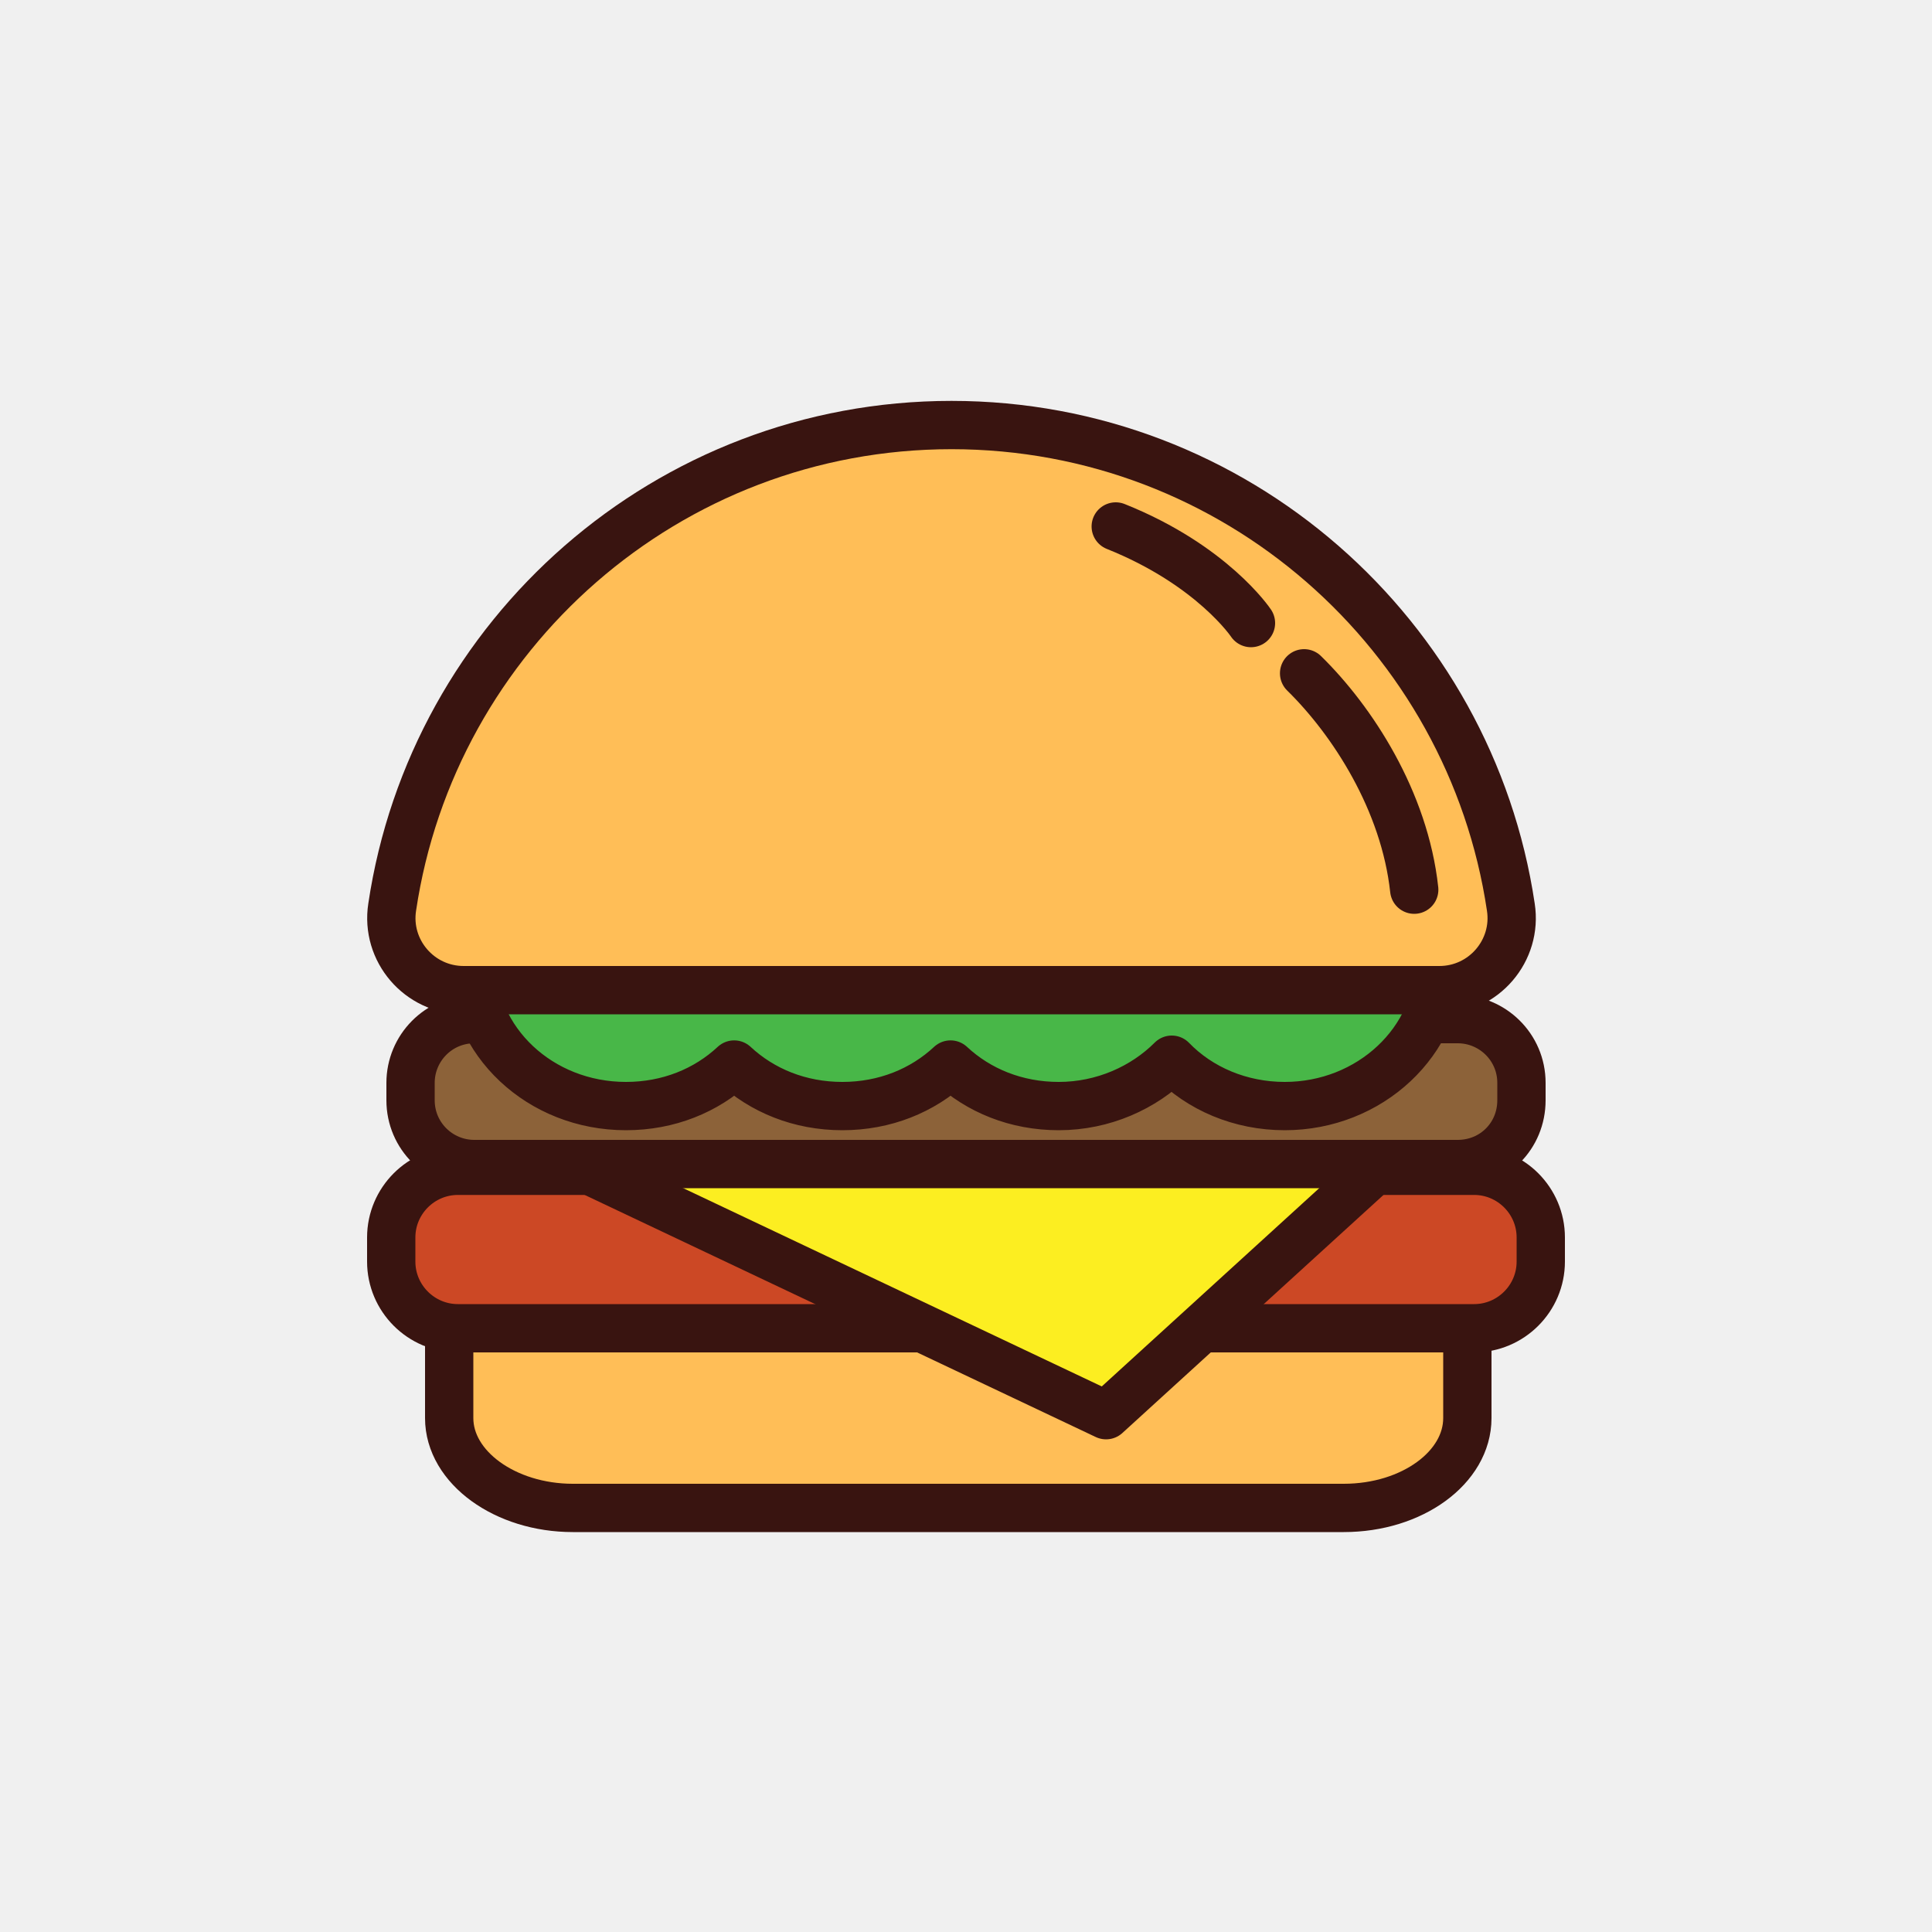
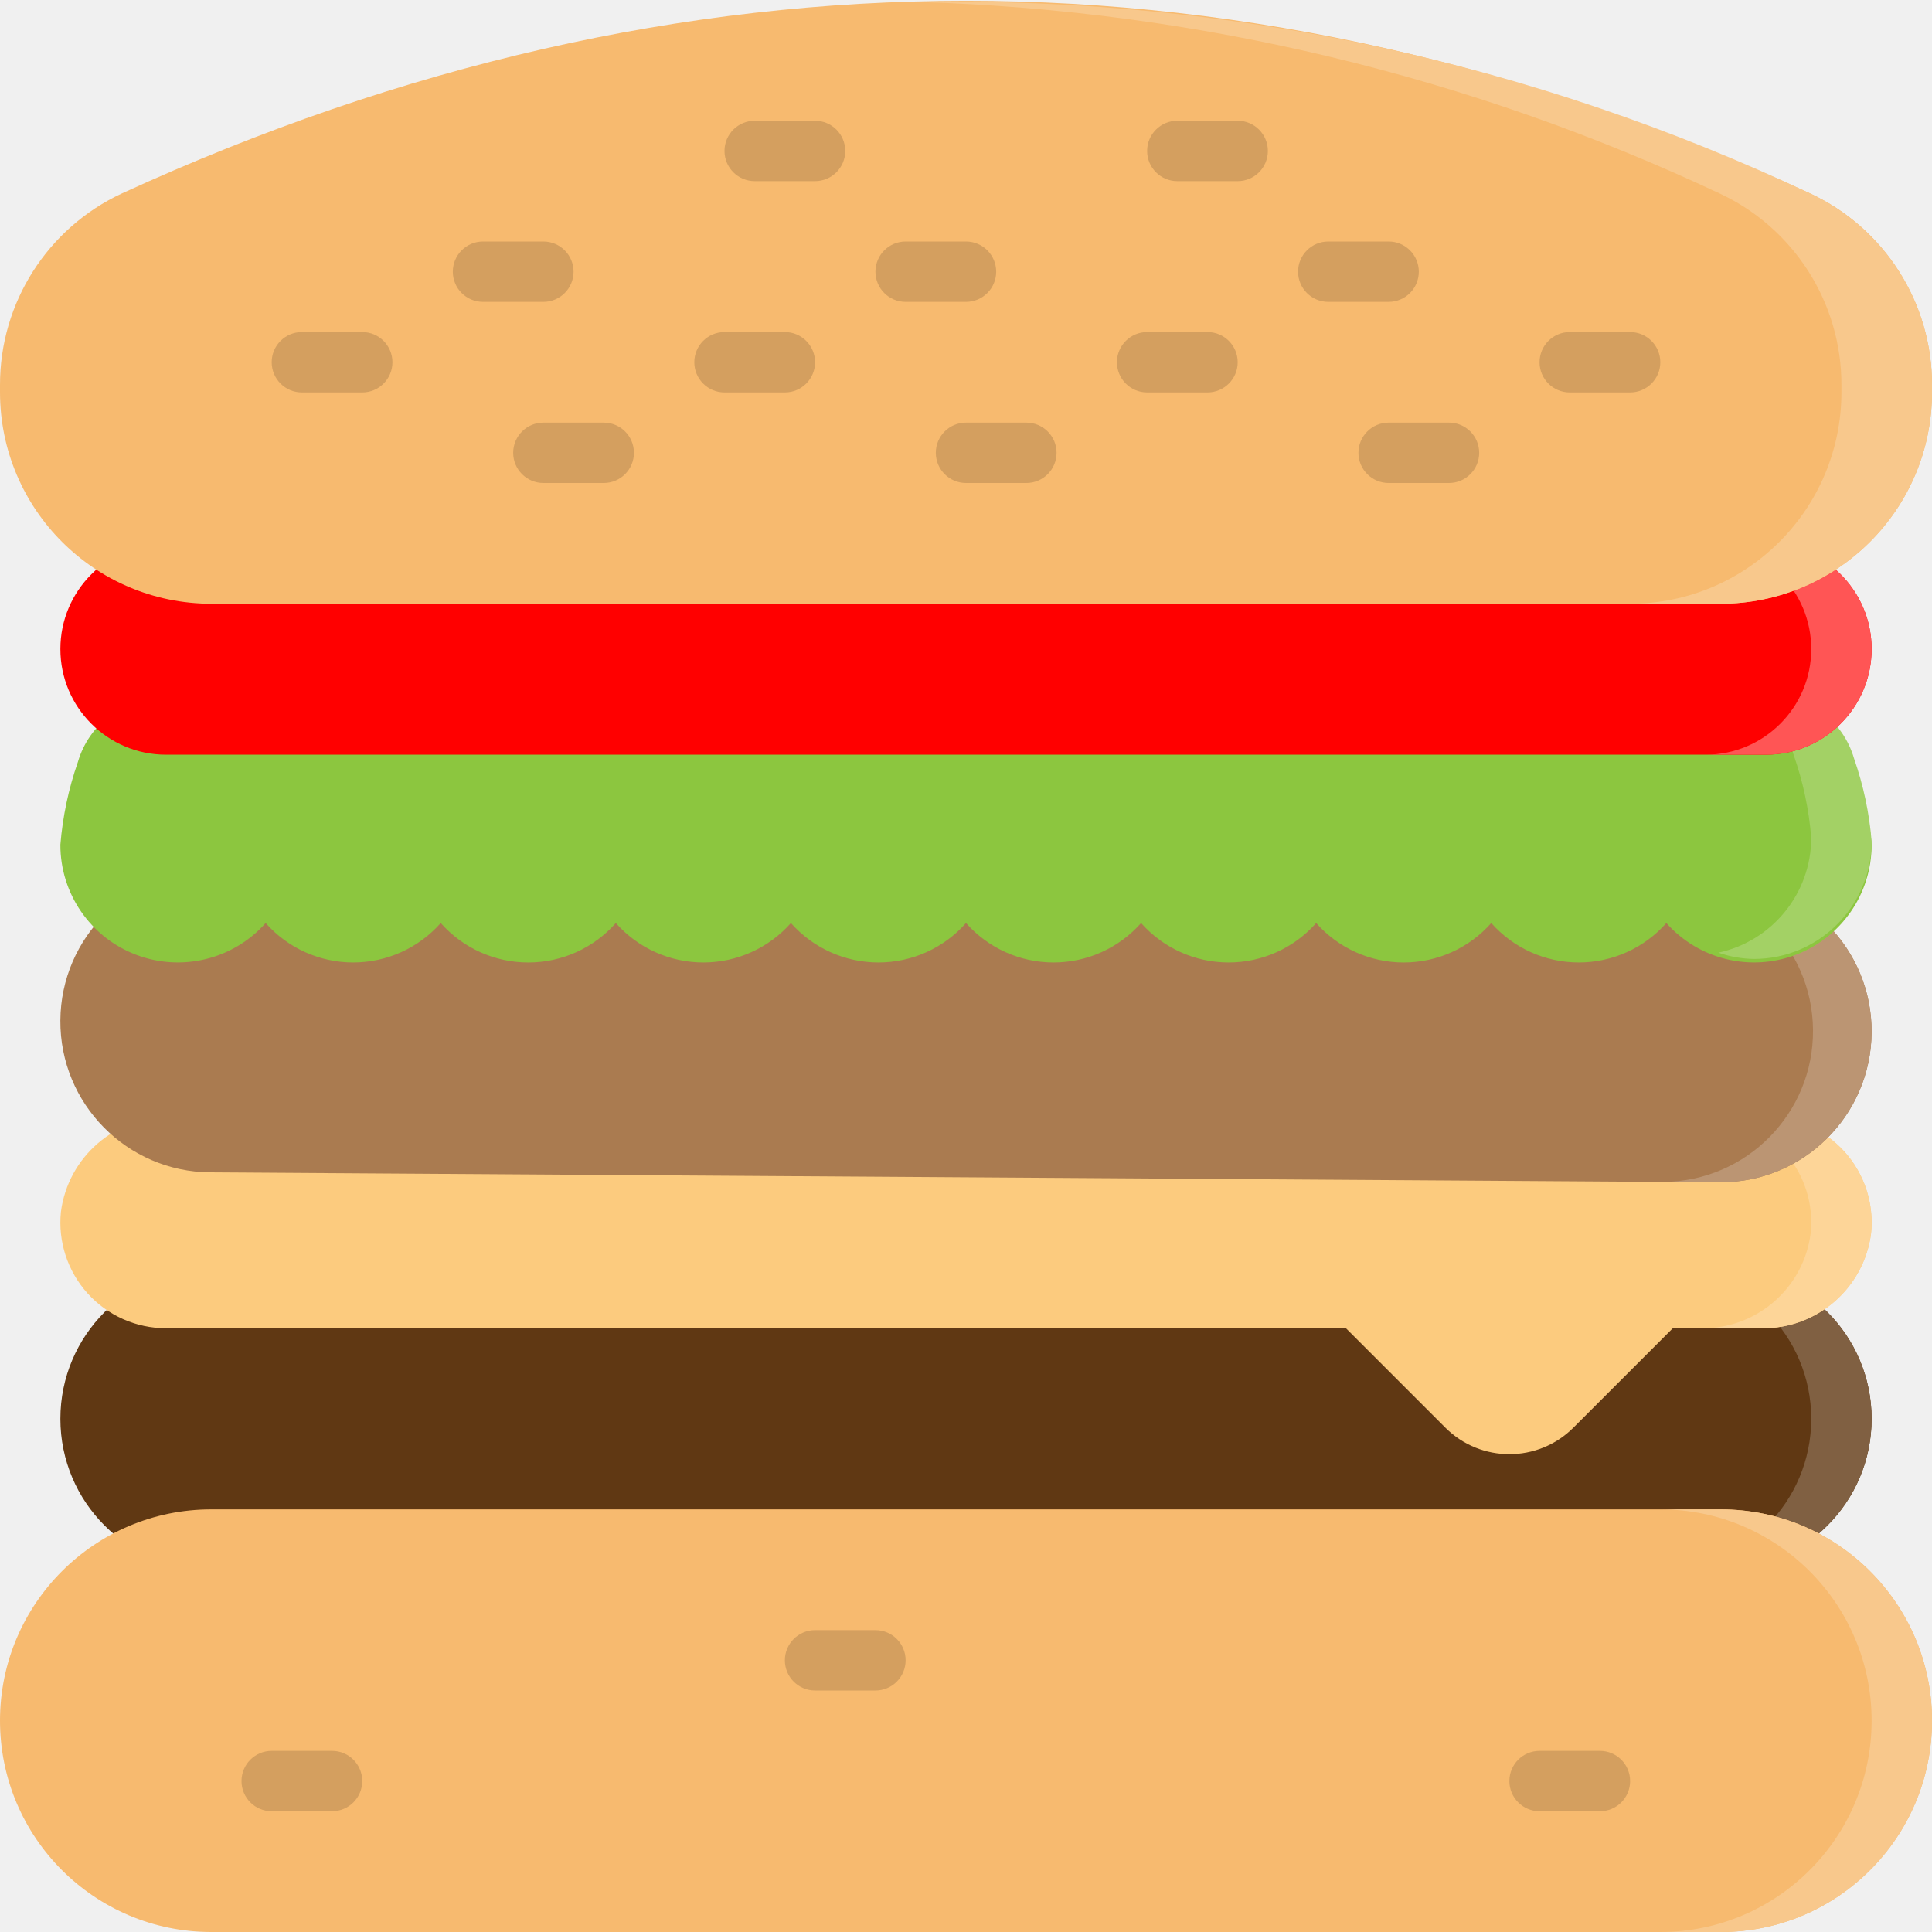
- <svg xmlns="http://www.w3.org/2000/svg" version="1.1" id="Layer_1" x="0px" y="0px" viewBox="0 0 200 200" style="enable-background:new 0 0 200 200;" xml:space="preserve">
-   <style type="text/css">
- 	.st0{fill:#FCBF75;stroke:#391410;stroke-width:6;stroke-linecap:round;stroke-linejoin:round;stroke-miterlimit:10;}
- 	.st1{fill:#FFBE57;stroke:#391410;stroke-width:5;stroke-linecap:round;stroke-linejoin:round;stroke-miterlimit:10;}
- 	.st2{fill:#CC4825;stroke:#391410;stroke-width:5;stroke-linecap:round;stroke-linejoin:round;stroke-miterlimit:10;}
- 	.st3{fill:#FCEE21;stroke:#391410;stroke-width:5;stroke-linecap:round;stroke-linejoin:round;stroke-miterlimit:10;}
- 	.st4{fill:#8C6239;stroke:#391410;stroke-width:5;stroke-linecap:round;stroke-linejoin:round;stroke-miterlimit:10;}
- 	.st5{fill:#48B748;stroke:#391410;stroke-width:5;stroke-linecap:round;stroke-linejoin:round;stroke-miterlimit:10;}
- 	.st6{fill:#F9AE41;stroke:#391410;stroke-width:5;stroke-linecap:round;stroke-linejoin:round;stroke-miterlimit:10;}
- 	.st7{fill:#EA6D36;stroke:#391410;stroke-width:5;stroke-linecap:round;stroke-linejoin:round;stroke-miterlimit:10;}
- 	.st8{fill:#ED1C24;stroke:#391410;stroke-width:5;stroke-linecap:round;stroke-linejoin:round;stroke-miterlimit:10;}
- 	.st9{clip-path:url(#SVGID_2_);}
- 	.st10{fill:none;stroke:#391410;stroke-width:5;stroke-linecap:round;stroke-linejoin:round;stroke-miterlimit:10;}
- 	.st11{fill:#FFFFFF;stroke:#391410;stroke-width:5;stroke-linecap:round;stroke-linejoin:round;stroke-miterlimit:10;}
- 	.st12{fill:#F7C331;stroke:#391410;stroke-width:5;stroke-linecap:round;stroke-linejoin:round;stroke-miterlimit:10;}
- </style>
-   <g>
-     <g>
-       <g>
-         <path class="st1" d="M46.5,136.3v10.5c0,5.1,5.8,9.3,12.8,9.3h79.8c7.1,0,12.8-4.2,12.8-9.3v-10.5H46.5z" />
-         <path class="st2" d="M152.6,137.5H47.4c-3.8,0-6.9-3.1-6.9-6.9v-2.5c0-3.8,3.1-6.9,6.9-6.9h105.2c3.8,0,6.9,3.1,6.9,6.9v2.5     C159.5,134.4,156.4,137.5,152.6,137.5z" />
-         <polyline class="st3" points="57.5,119.5 114.5,146.5 148.5,115.5    " />
-         <path class="st4" d="M150.9,120.5H49.1c-3.6,0-6.6-2.9-6.6-6.6v-1.8c0-3.6,2.9-6.6,6.6-6.6h101.8c3.6,0,6.6,2.9,6.6,6.6v1.8     C157.5,117.6,154.6,120.5,150.9,120.5z" />
-         <path class="st5" d="M133,84.5c-4.6,0-8.8,1.9-11.7,4.8c-2.9-3-7.1-4.8-11.7-4.8c-4.4,0-8.3,1.6-11.2,4.3     c-2.9-2.7-6.8-4.3-11.2-4.3s-8.3,1.6-11.2,4.3c-2.9-2.7-6.8-4.3-11.2-4.3c-8.8,0-16,6.7-16,15c0,8.3,7.1,15,16,15     c4.4,0,8.3-1.6,11.2-4.3c2.9,2.7,6.8,4.3,11.2,4.3s8.3-1.6,11.2-4.3c2.9,2.7,6.8,4.3,11.2,4.3c4.6,0,8.8-1.9,11.7-4.8     c2.9,3,7.1,4.8,11.7,4.8c8.8,0,16-6.7,16-15C149,91.2,141.9,84.5,133,84.5z" />
-         <path class="st1" d="M98.5,44c-29.4,0-53.7,21.7-57.9,49.9c-0.7,4.5,2.8,8.6,7.4,8.6H149c4.6,0,8.1-4.1,7.4-8.6     C152.2,65.7,127.9,44,98.5,44z" />
-       </g>
-       <path class="st1" d="M135,69.7c5,4.9,10.4,13.2,11.4,22.4" />
-       <path class="st1" d="M129.5,64.5c0,0-4-6-14-10" />
-     </g>
+ <svg xmlns="http://www.w3.org/2000/svg" viewBox="0 0 64 64">
+   <defs>
+     <style>.cls-1{fill:#603813;}.cls-2{fill:#806042;}.cls-3{fill:#fccb7e;}.cls-4{fill:#fdd598;}.cls-5{fill:#aa7b50;}.cls-6{fill:#bb9573;}.cls-7{fill:#8cc63f;}.cls-8{fill:#a3d165;}.cls-9{fill:red;}.cls-10{fill:#f55;}.cls-11{fill:#f7ba6f;}.cls-12{fill:#f8c88c;}.cls-13{fill:#d49f5f;}</style>
+   </defs>
+   <g data-name="Layer 25" id="Layer_25">
+     <path class="cls-1" d="M57,42H7A5,5,0,0,0,7,52H57a5,5,0,0,0,0-10Z" />
+     <path class="cls-2" d="M57,42H55a5,5,0,0,1,0,10h2a5,5,0,0,0,0-10Z" />
+     <path class="cls-3" d="M61.1,38.152A3.509,3.509,0,0,0,58.5,37H5.643a3.609,3.609,0,0,0-3.625,3.143A3.5,3.5,0,0,0,5.5,44H44.586l3.293,3.293a3,3,0,0,0,4.242,0L55.414,44h2.943a3.61,3.61,0,0,0,3.625-3.143A3.514,3.514,0,0,0,61.1,38.152Z" />
+     <path class="cls-4" d="M61.98,40.86A3.6,3.6,0,0,1,58.36,44h-2a3.6,3.6,0,0,0,3.62-3.14A3.488,3.488,0,0,0,56.5,37h2a3.488,3.488,0,0,1,3.48,3.86Z" />
+     <path class="cls-5" d="M57.032,29.164l-50-.328a5,5,0,0,0-.065,10l50,.328a5,5,0,0,0,.065-10Z" />
+     <path class="cls-6" d="M57.032,29.164h-2a4.994,4.994,0,0,1,.065,9.988l1.87.012a5,5,0,0,0,.065-10Z" />
+     <path class="cls-7" d="M61.418,25.243a2.947,2.947,0,0,0-2.82-2.126H5.4a2.948,2.948,0,0,0-2.82,2.125A11.045,11.045,0,0,0,2,27.983a3.892,3.892,0,0,0,6.8,2.594,3.872,3.872,0,0,0,5.8,0,3.871,3.871,0,0,0,5.8,0,3.872,3.872,0,0,0,5.8,0,3.872,3.872,0,0,0,5.8,0,3.872,3.872,0,0,0,5.8,0,3.872,3.872,0,0,0,5.8,0,3.871,3.871,0,0,0,5.8,0,3.872,3.872,0,0,0,5.8,0A3.892,3.892,0,0,0,62,27.983,11.033,11.033,0,0,0,61.418,25.243Z" />
+     <path class="cls-8" d="M61.418,25.126A2.947,2.947,0,0,0,58.6,23H57.381a2.943,2.943,0,0,1,2.037,2.009A11.027,11.027,0,0,1,60,27.75a3.9,3.9,0,0,1-3.078,3.809,3.813,3.813,0,0,0,1.178.208,3.905,3.905,0,0,0,3.9-3.9A11.027,11.027,0,0,0,61.418,25.126Z" />
+     <path class="cls-9" d="M58.5,18H5.5a3.5,3.5,0,0,0,0,7h53a3.5,3.5,0,0,0,0-7Z" />
+     <path class="cls-10" d="M58.5,18h-2a3.5,3.5,0,0,1,0,7h2a3.5,3.5,0,0,0,0-7Z" />
+     <path class="cls-11" d="M59.959,6.406C41.406-2.1,22.593-2.1,4.041,6.406A6.986,6.986,0,0,0,0,12.755V13a7.008,7.008,0,0,0,7,7H57a7.008,7.008,0,0,0,7-7v-.245A6.986,6.986,0,0,0,59.959,6.406Z" />
+     <path class="cls-12" d="M59.959,6.406A66.2,66.2,0,0,0,30.5.068,67,67,0,0,1,56.959,6.406,6.986,6.986,0,0,1,61,12.755V13a7.008,7.008,0,0,1-7,7h3a7.008,7.008,0,0,0,7-7v-.245A6.986,6.986,0,0,0,59.959,6.406Z" />
+     <path class="cls-13" d="M18,10H16a1,1,0,0,1,0-2h2a1,1,0,0,1,0,2Z" />
+     <path class="cls-13" d="M20,16H18a1,1,0,0,1,0-2h2a1,1,0,0,1,0,2Z" />
+     <path class="cls-13" d="M12,13H10a1,1,0,0,1,0-2h2a1,1,0,0,1,0,2Z" />
+     <path class="cls-13" d="M32,10H30a1,1,0,0,1,0-2h2a1,1,0,0,1,0,2Z" />
+     <path class="cls-13" d="M34,16H32a1,1,0,0,1,0-2h2a1,1,0,0,1,0,2Z" />
+     <path class="cls-13" d="M26,13H24a1,1,0,0,1,0-2h2a1,1,0,0,1,0,2Z" />
+     <path class="cls-13" d="M46,10H44a1,1,0,0,1,0-2h2a1,1,0,0,1,0,2Z" />
+     <path class="cls-13" d="M48,16H46a1,1,0,0,1,0-2h2a1,1,0,0,1,0,2Z" />
+     <path class="cls-13" d="M40,13H38a1,1,0,0,1,0-2h2a1,1,0,0,1,0,2Z" />
+     <path class="cls-13" d="M27,6H25a1,1,0,0,1,0-2h2a1,1,0,0,1,0,2Z" />
+     <path class="cls-13" d="M41,6H39a1,1,0,0,1,0-2h2a1,1,0,0,1,0,2Z" />
+     <path class="cls-13" d="M54,13H52a1,1,0,0,1,0-2h2a1,1,0,0,1,0,2Z" />
+     <path class="cls-11" d="M57,50H7A7,7,0,0,0,7,64H57a7,7,0,0,0,0-14Z" />
+     <path class="cls-12" d="M57,50H55a7,7,0,0,1,0,14h2a7,7,0,0,0,0-14Z" />
+     <path class="cls-13" d="M11,60H9a1,1,0,0,1,0-2h2a1,1,0,0,1,0,2Z" />
+     <path class="cls-13" d="M29,56H27a1,1,0,0,1,0-2h2a1,1,0,0,1,0,2Z" />
+     <path class="cls-13" d="M53,60H51a1,1,0,0,1,0-2h2a1,1,0,0,1,0,2Z" />
  </g>
</svg>
